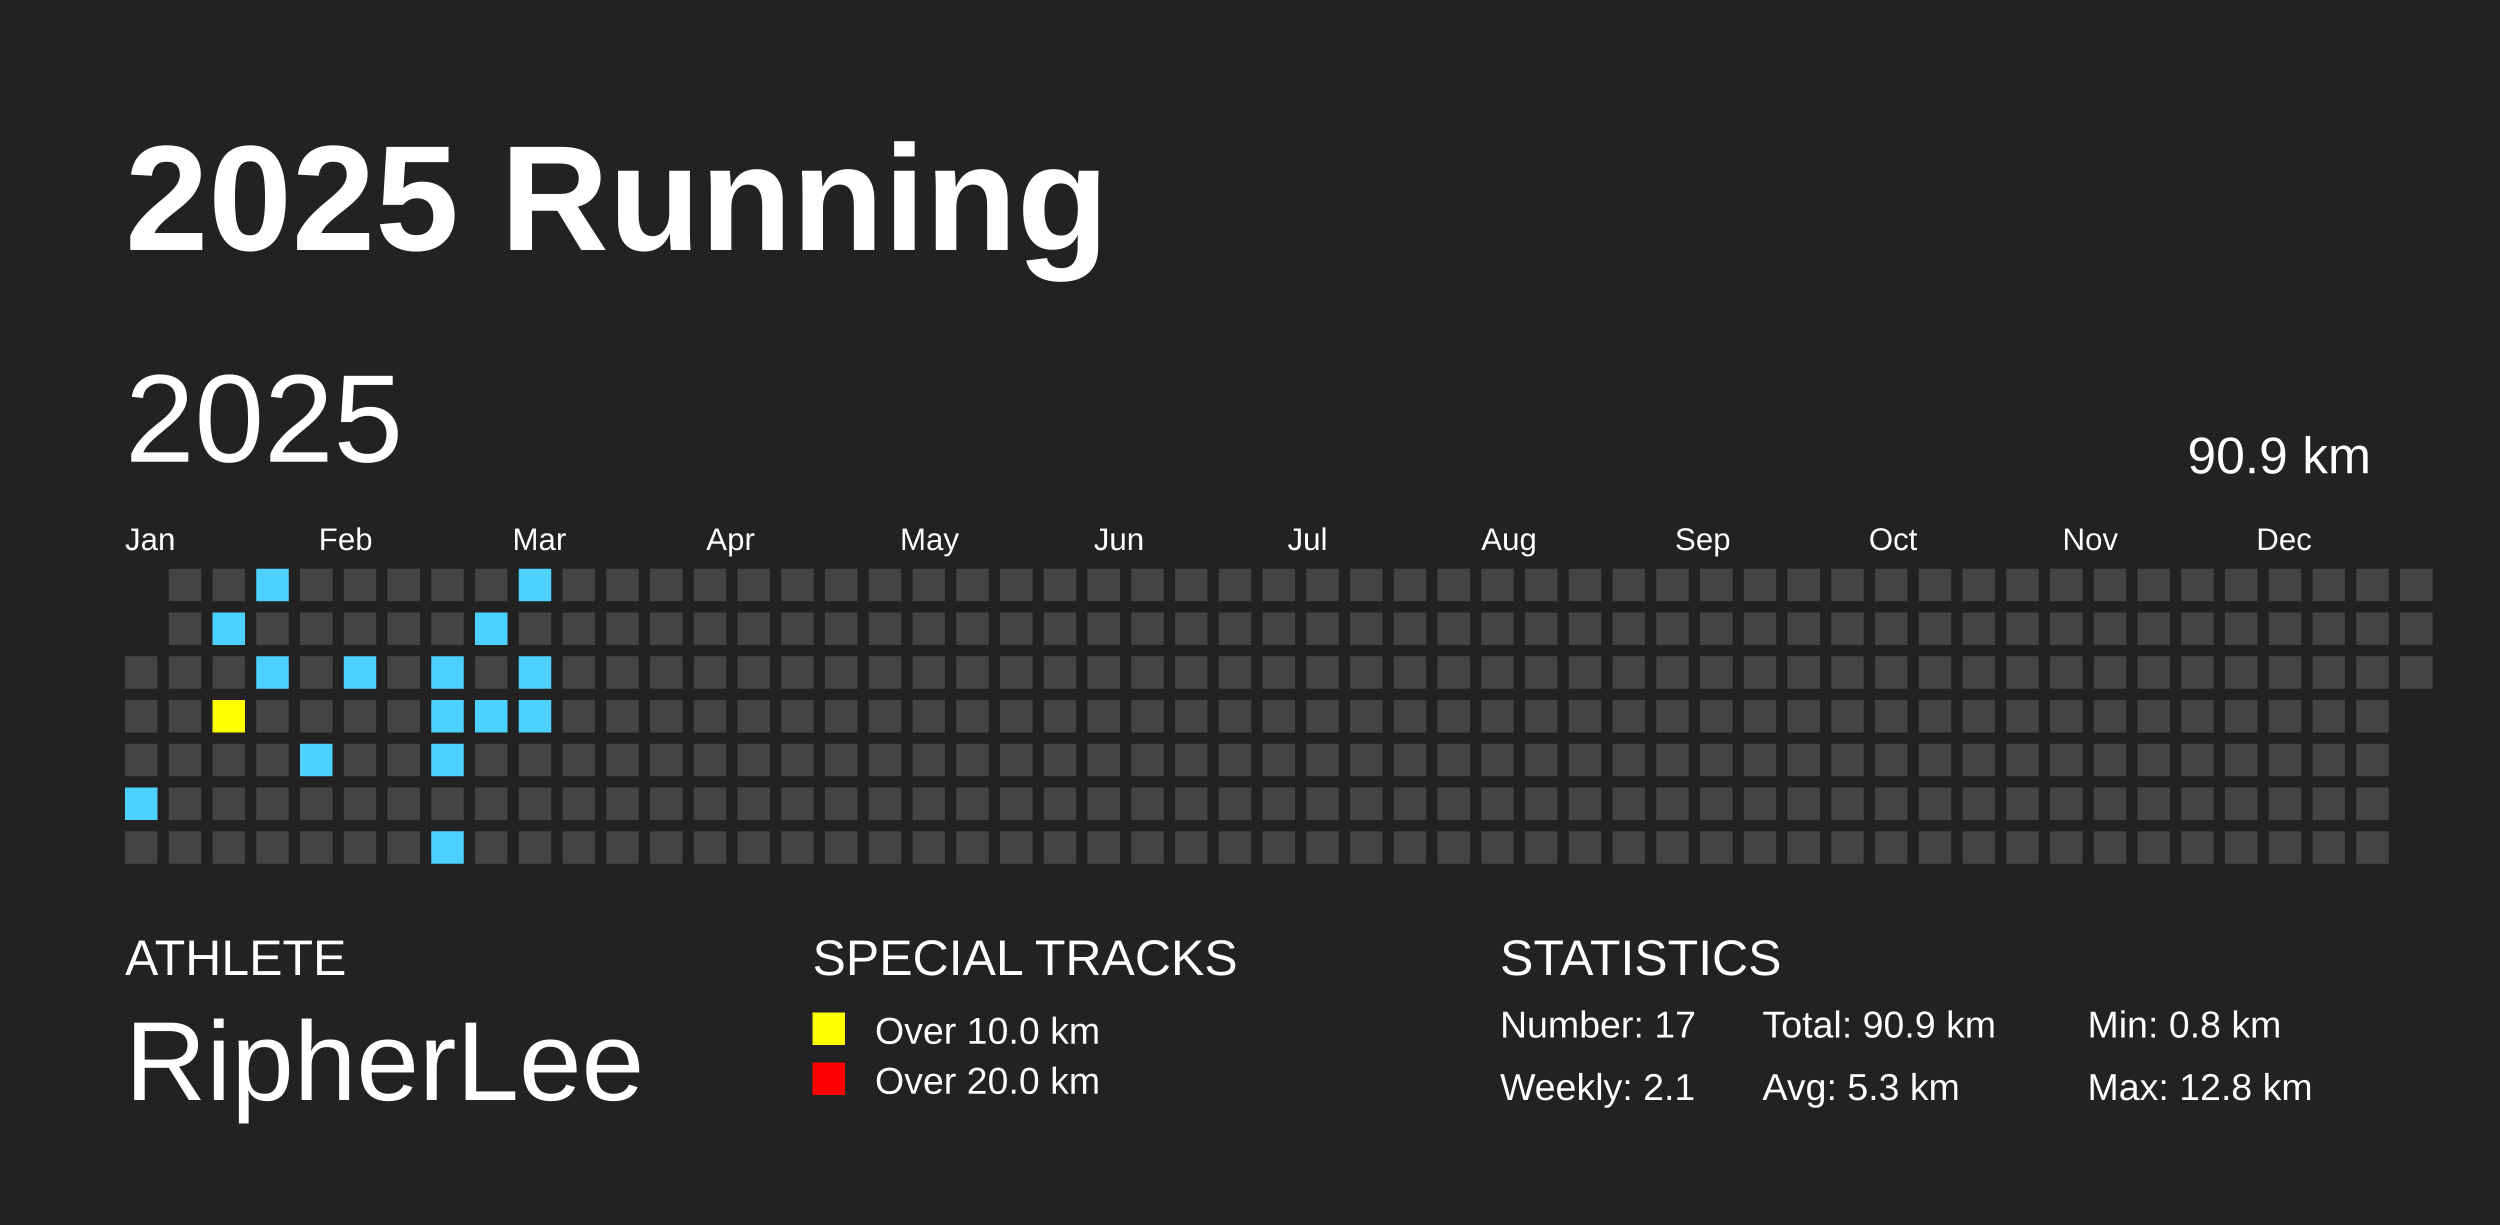
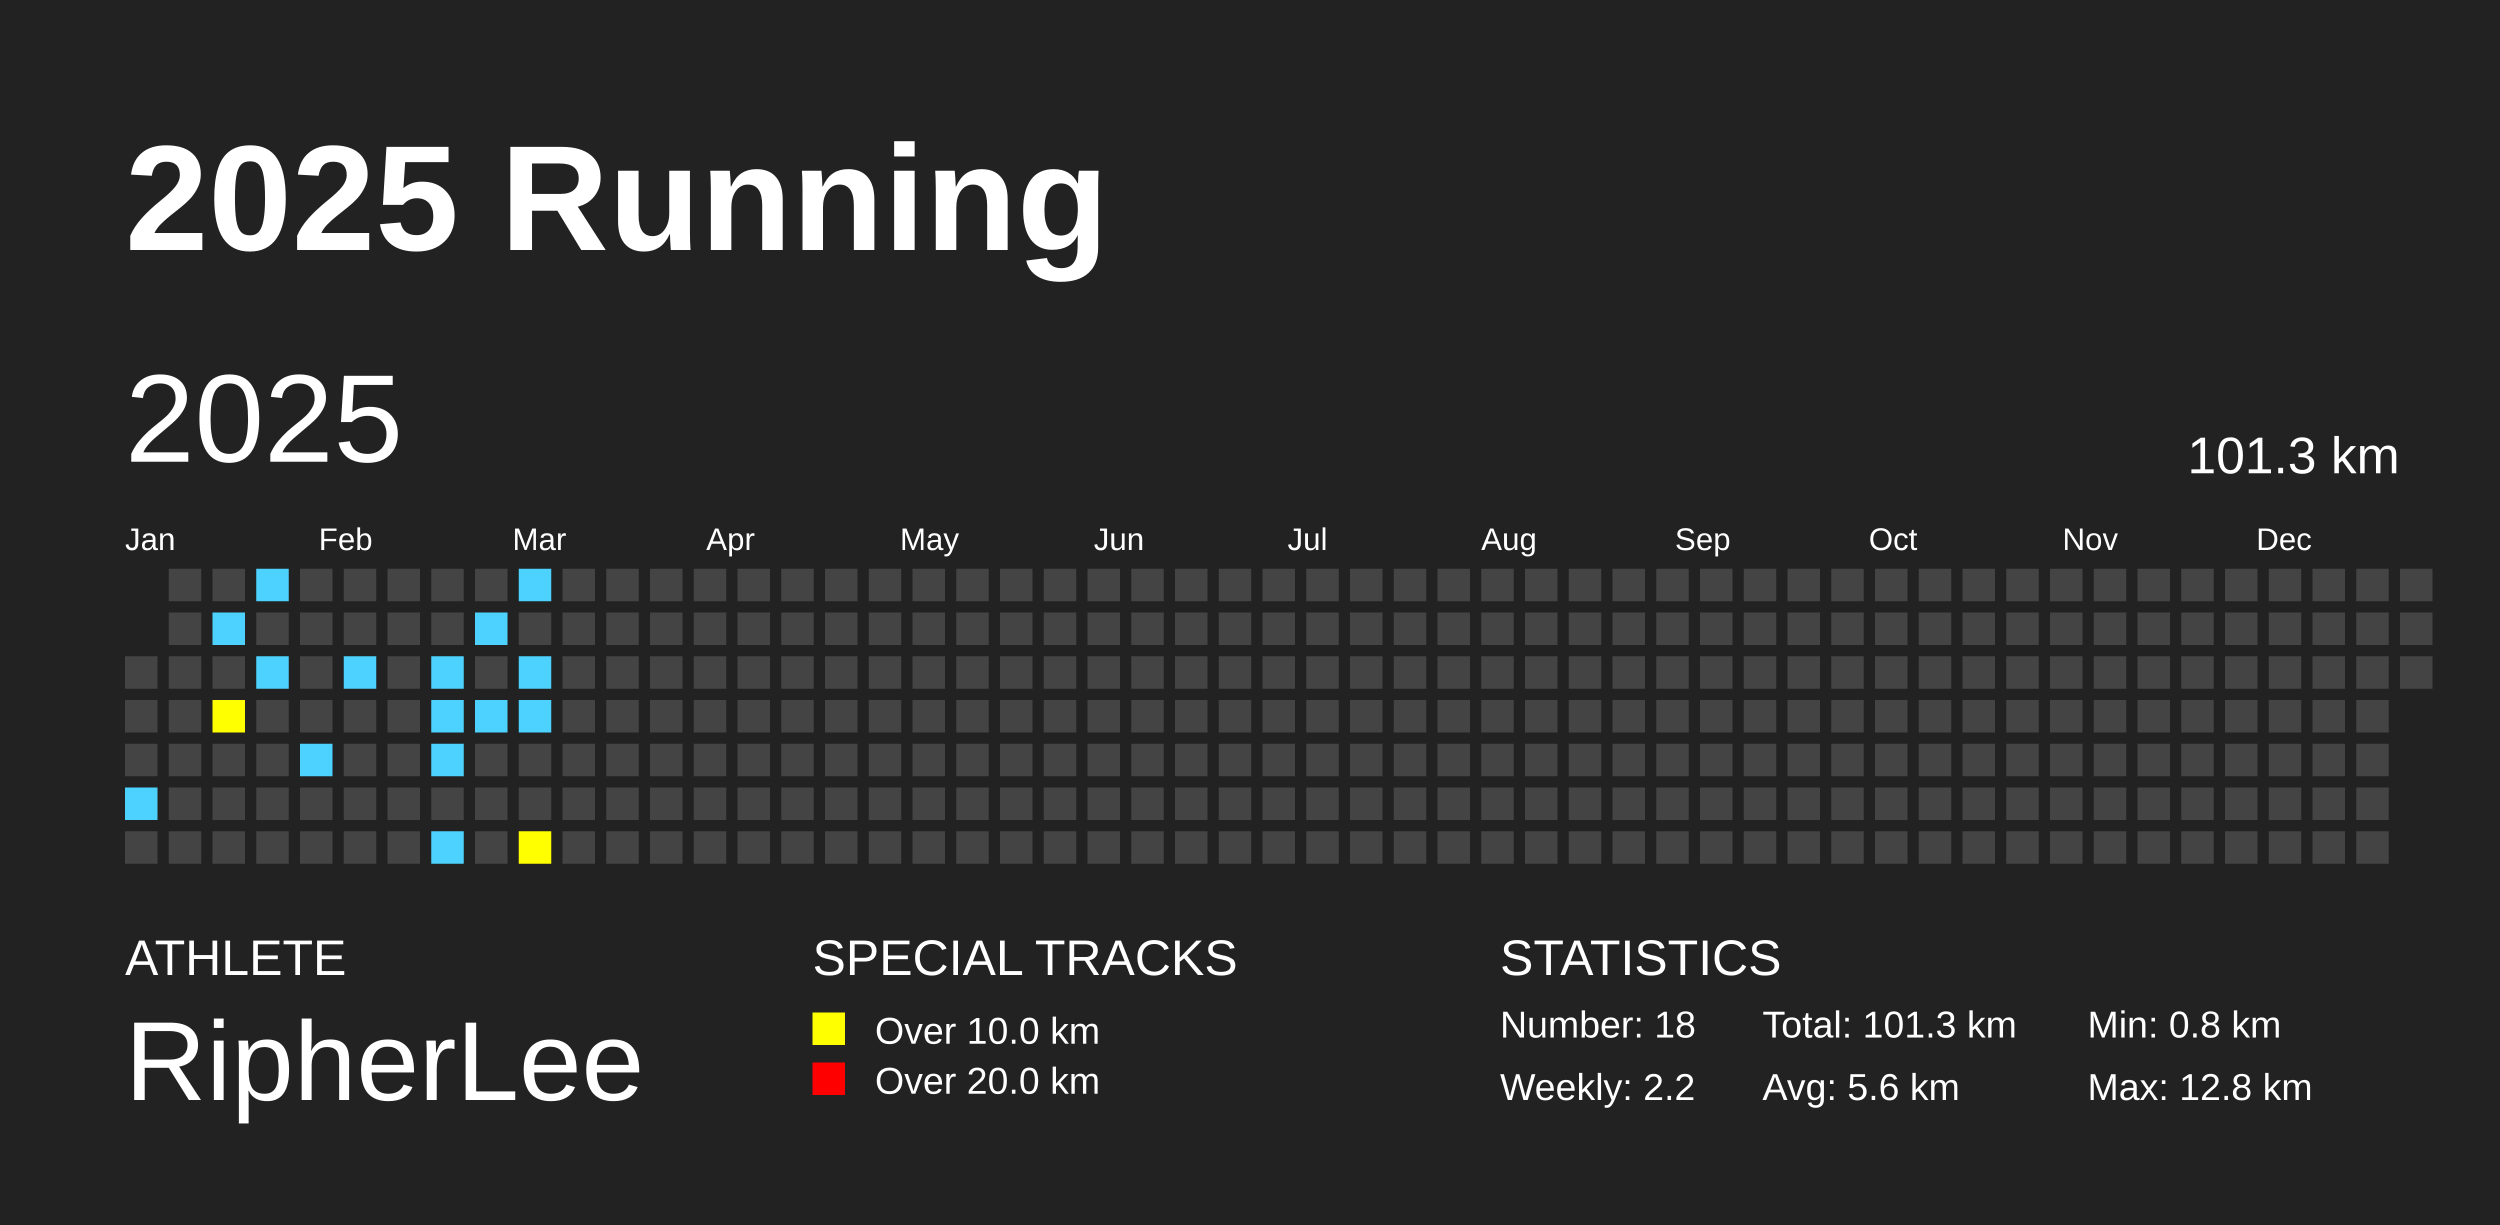
<svg xmlns="http://www.w3.org/2000/svg" baseProfile="full" height="98mm" version="1.1" viewBox="0,0,200,98" width="200mm">
  <defs />
  <rect fill="#222222" height="98" width="200" x="0" y="0" />
  <text fill="#FFFFFF" style="font-size:12px; font-family:Arial; font-weight:bold;" x="10" y="20">2025 Running</text>
  <text fill="#FFFFFF" style="font-size:4px; font-family:Arial" x="10" y="78">ATHLETE</text>
  <text fill="#FFFFFF" style="font-size:9px; font-family:Arial" x="10" y="88">RipherLee</text>
  <text fill="#FFFFFF" style="font-size:4px; font-family:Arial" x="65" y="78">SPECIAL TRACKS</text>
  <rect fill="yellow" height="2.6" width="2.6" x="65" y="81" />
  <text fill="#FFFFFF" style="font-size:3px; font-family:Arial" x="70" y="83.5">Over 10.0 km</text>
  <rect fill="red" height="2.6" width="2.6" x="65" y="85" />
  <text fill="#FFFFFF" style="font-size:3px; font-family:Arial" x="70" y="87.5">Over 20.0 km</text>
  <text fill="#FFFFFF" style="font-size:4px; font-family:Arial" x="120" y="78">STATISTICS</text>
-   <text fill="#FFFFFF" style="font-size:3px; font-family:Arial" x="120" y="83">Number: 17</text>
-   <text fill="#FFFFFF" style="font-size:3px; font-family:Arial" x="120" y="88">Weekly: 2.1</text>
-   <text fill="#FFFFFF" style="font-size:3px; font-family:Arial" x="141" y="83">Total: 90.9 km</text>
-   <text fill="#FFFFFF" style="font-size:3px; font-family:Arial" x="141" y="88">Avg: 5.3 km</text>
+   <text fill="#FFFFFF" style="font-size:3px; font-family:Arial" x="120" y="83">Number: 18</text>
+   <text fill="#FFFFFF" style="font-size:3px; font-family:Arial" x="120" y="88">Weekly: 2.2</text>
+   <text fill="#FFFFFF" style="font-size:3px; font-family:Arial" x="141" y="83">Total: 101.3 km</text>
+   <text fill="#FFFFFF" style="font-size:3px; font-family:Arial" x="141" y="88">Avg: 5.6 km</text>
  <text fill="#FFFFFF" style="font-size:3px; font-family:Arial" x="167" y="83">Min: 0.8 km</text>
  <text fill="#FFFFFF" style="font-size:3px; font-family:Arial" x="167" y="88">Max: 12.8 km</text>
  <text dominant-baseline="hanging" fill="#FFFFFF" style="font-size:10.0px; font-family:Arial;" x="10" y="30">2025</text>
-   <text dominant-baseline="hanging" fill="#FFFFFF" style="font-size:4.125px; font-family:Arial;" x="175" y="35">90.9 km</text>
+   <text dominant-baseline="hanging" fill="#FFFFFF" style="font-size:4.125px; font-family:Arial;" x="175" y="35">101.3 km</text>
  <text fill="#FFFFFF" style="font-size:2.5px; font-family:Arial" x="10.0" y="44">Jan</text>
  <text fill="#FFFFFF" style="font-size:2.5px; font-family:Arial" x="25.5" y="44">Feb</text>
  <text fill="#FFFFFF" style="font-size:2.5px; font-family:Arial" x="41.0" y="44">Mar</text>
  <text fill="#FFFFFF" style="font-size:2.5px; font-family:Arial" x="56.5" y="44">Apr</text>
  <text fill="#FFFFFF" style="font-size:2.5px; font-family:Arial" x="72.0" y="44">May</text>
  <text fill="#FFFFFF" style="font-size:2.5px; font-family:Arial" x="87.5" y="44">Jun</text>
  <text fill="#FFFFFF" style="font-size:2.5px; font-family:Arial" x="103.0" y="44">Jul</text>
  <text fill="#FFFFFF" style="font-size:2.5px; font-family:Arial" x="118.5" y="44">Aug</text>
  <text fill="#FFFFFF" style="font-size:2.5px; font-family:Arial" x="134.0" y="44">Sep</text>
  <text fill="#FFFFFF" style="font-size:2.5px; font-family:Arial" x="149.5" y="44">Oct</text>
  <text fill="#FFFFFF" style="font-size:2.5px; font-family:Arial" x="165.0" y="44">Nov</text>
  <text fill="#FFFFFF" style="font-size:2.5px; font-family:Arial" x="180.5" y="44">Dec</text>
  <rect fill="#444444" height="2.6" width="2.6" x="10.0" y="52.5" />
  <rect fill="#444444" height="2.6" width="2.6" x="10.0" y="56.0" />
  <rect fill="#444444" height="2.6" width="2.6" x="10.0" y="59.5" />
  <rect fill="#4DD2FF" height="2.6" width="2.6" x="10.0" y="63.0" />
  <rect fill="#444444" height="2.6" width="2.6" x="10.0" y="66.5" />
  <rect fill="#444444" height="2.6" width="2.6" x="13.5" y="45.5" />
  <rect fill="#444444" height="2.6" width="2.6" x="13.5" y="49.0" />
  <rect fill="#444444" height="2.6" width="2.6" x="13.5" y="52.5" />
  <rect fill="#444444" height="2.6" width="2.6" x="13.5" y="56.0" />
  <rect fill="#444444" height="2.6" width="2.6" x="13.5" y="59.5" />
  <rect fill="#444444" height="2.6" width="2.6" x="13.5" y="63.0" />
  <rect fill="#444444" height="2.6" width="2.6" x="13.5" y="66.5" />
  <rect fill="#444444" height="2.6" width="2.6" x="17.0" y="45.5" />
  <rect fill="#4DD2FF" height="2.6" width="2.6" x="17.0" y="49.0" />
  <rect fill="#444444" height="2.6" width="2.6" x="17.0" y="52.5" />
  <rect fill="yellow" height="2.6" width="2.6" x="17.0" y="56.0" />
  <rect fill="#444444" height="2.6" width="2.6" x="17.0" y="59.5" />
  <rect fill="#444444" height="2.6" width="2.6" x="17.0" y="63.0" />
  <rect fill="#444444" height="2.6" width="2.6" x="17.0" y="66.5" />
  <rect fill="#4DD2FF" height="2.6" width="2.6" x="20.5" y="45.5" />
  <rect fill="#444444" height="2.6" width="2.6" x="20.5" y="49.0" />
  <rect fill="#4DD2FF" height="2.6" width="2.6" x="20.5" y="52.5" />
  <rect fill="#444444" height="2.6" width="2.6" x="20.5" y="56.0" />
  <rect fill="#444444" height="2.6" width="2.6" x="20.5" y="59.5" />
  <rect fill="#444444" height="2.6" width="2.6" x="20.5" y="63.0" />
  <rect fill="#444444" height="2.6" width="2.6" x="20.5" y="66.5" />
  <rect fill="#444444" height="2.6" width="2.6" x="24.0" y="45.5" />
  <rect fill="#444444" height="2.6" width="2.6" x="24.0" y="49.0" />
  <rect fill="#444444" height="2.6" width="2.6" x="24.0" y="52.5" />
  <rect fill="#444444" height="2.6" width="2.6" x="24.0" y="56.0" />
  <rect fill="#4DD2FF" height="2.6" width="2.6" x="24.0" y="59.5" />
  <rect fill="#444444" height="2.6" width="2.6" x="24.0" y="63.0" />
  <rect fill="#444444" height="2.6" width="2.6" x="24.0" y="66.5" />
  <rect fill="#444444" height="2.6" width="2.6" x="27.5" y="45.5" />
  <rect fill="#444444" height="2.6" width="2.6" x="27.5" y="49.0" />
  <rect fill="#4DD2FF" height="2.6" width="2.6" x="27.5" y="52.5" />
  <rect fill="#444444" height="2.6" width="2.6" x="27.5" y="56.0" />
  <rect fill="#444444" height="2.6" width="2.6" x="27.5" y="59.5" />
  <rect fill="#444444" height="2.6" width="2.6" x="27.5" y="63.0" />
  <rect fill="#444444" height="2.6" width="2.6" x="27.5" y="66.5" />
  <rect fill="#444444" height="2.6" width="2.6" x="31.0" y="45.5" />
  <rect fill="#444444" height="2.6" width="2.6" x="31.0" y="49.0" />
  <rect fill="#444444" height="2.6" width="2.6" x="31.0" y="52.5" />
  <rect fill="#444444" height="2.6" width="2.6" x="31.0" y="56.0" />
  <rect fill="#444444" height="2.6" width="2.6" x="31.0" y="59.5" />
  <rect fill="#444444" height="2.6" width="2.6" x="31.0" y="63.0" />
  <rect fill="#444444" height="2.6" width="2.6" x="31.0" y="66.5" />
  <rect fill="#444444" height="2.6" width="2.6" x="34.5" y="45.5" />
  <rect fill="#444444" height="2.6" width="2.6" x="34.5" y="49.0" />
  <rect fill="#4DD2FF" height="2.6" width="2.6" x="34.5" y="52.5" />
  <rect fill="#4DD2FF" height="2.6" width="2.6" x="34.5" y="56.0" />
  <rect fill="#4DD2FF" height="2.6" width="2.6" x="34.5" y="59.5" />
  <rect fill="#444444" height="2.6" width="2.6" x="34.5" y="63.0" />
  <rect fill="#4DD2FF" height="2.6" width="2.6" x="34.5" y="66.5" />
  <rect fill="#444444" height="2.6" width="2.6" x="38.0" y="45.5" />
  <rect fill="#4DD2FF" height="2.6" width="2.6" x="38.0" y="49.0" />
  <rect fill="#444444" height="2.6" width="2.6" x="38.0" y="52.5" />
  <rect fill="#4DD2FF" height="2.6" width="2.6" x="38.0" y="56.0" />
  <rect fill="#444444" height="2.6" width="2.6" x="38.0" y="59.5" />
  <rect fill="#444444" height="2.6" width="2.6" x="38.0" y="63.0" />
  <rect fill="#444444" height="2.6" width="2.6" x="38.0" y="66.5" />
  <rect fill="#4DD2FF" height="2.6" width="2.6" x="41.5" y="45.5" />
  <rect fill="#444444" height="2.6" width="2.6" x="41.5" y="49.0" />
  <rect fill="#4DD2FF" height="2.6" width="2.6" x="41.5" y="52.5" />
  <rect fill="#4DD2FF" height="2.6" width="2.6" x="41.5" y="56.0" />
  <rect fill="#444444" height="2.6" width="2.6" x="41.5" y="59.5" />
  <rect fill="#444444" height="2.6" width="2.6" x="41.5" y="63.0" />
-   <rect fill="#444444" height="2.6" width="2.6" x="41.5" y="66.5" />
+   <rect fill="yellow" height="2.6" width="2.6" x="41.5" y="66.5" />
  <rect fill="#444444" height="2.6" width="2.6" x="45.0" y="45.5" />
  <rect fill="#444444" height="2.6" width="2.6" x="45.0" y="49.0" />
  <rect fill="#444444" height="2.6" width="2.6" x="45.0" y="52.5" />
  <rect fill="#444444" height="2.6" width="2.6" x="45.0" y="56.0" />
  <rect fill="#444444" height="2.6" width="2.6" x="45.0" y="59.5" />
  <rect fill="#444444" height="2.6" width="2.6" x="45.0" y="63.0" />
  <rect fill="#444444" height="2.6" width="2.6" x="45.0" y="66.5" />
  <rect fill="#444444" height="2.6" width="2.6" x="48.5" y="45.5" />
  <rect fill="#444444" height="2.6" width="2.6" x="48.5" y="49.0" />
  <rect fill="#444444" height="2.6" width="2.6" x="48.5" y="52.5" />
  <rect fill="#444444" height="2.6" width="2.6" x="48.5" y="56.0" />
  <rect fill="#444444" height="2.6" width="2.6" x="48.5" y="59.5" />
  <rect fill="#444444" height="2.6" width="2.6" x="48.5" y="63.0" />
  <rect fill="#444444" height="2.6" width="2.6" x="48.5" y="66.5" />
  <rect fill="#444444" height="2.6" width="2.6" x="52.0" y="45.5" />
  <rect fill="#444444" height="2.6" width="2.6" x="52.0" y="49.0" />
  <rect fill="#444444" height="2.6" width="2.6" x="52.0" y="52.5" />
  <rect fill="#444444" height="2.6" width="2.6" x="52.0" y="56.0" />
  <rect fill="#444444" height="2.6" width="2.6" x="52.0" y="59.5" />
  <rect fill="#444444" height="2.6" width="2.6" x="52.0" y="63.0" />
  <rect fill="#444444" height="2.6" width="2.6" x="52.0" y="66.5" />
  <rect fill="#444444" height="2.6" width="2.6" x="55.5" y="45.5" />
  <rect fill="#444444" height="2.6" width="2.6" x="55.5" y="49.0" />
  <rect fill="#444444" height="2.6" width="2.6" x="55.5" y="52.5" />
  <rect fill="#444444" height="2.6" width="2.6" x="55.5" y="56.0" />
  <rect fill="#444444" height="2.6" width="2.6" x="55.5" y="59.5" />
  <rect fill="#444444" height="2.6" width="2.6" x="55.5" y="63.0" />
  <rect fill="#444444" height="2.6" width="2.6" x="55.5" y="66.5" />
  <rect fill="#444444" height="2.6" width="2.6" x="59.0" y="45.5" />
  <rect fill="#444444" height="2.6" width="2.6" x="59.0" y="49.0" />
  <rect fill="#444444" height="2.6" width="2.6" x="59.0" y="52.5" />
  <rect fill="#444444" height="2.6" width="2.6" x="59.0" y="56.0" />
  <rect fill="#444444" height="2.6" width="2.6" x="59.0" y="59.5" />
  <rect fill="#444444" height="2.6" width="2.6" x="59.0" y="63.0" />
  <rect fill="#444444" height="2.6" width="2.6" x="59.0" y="66.5" />
  <rect fill="#444444" height="2.6" width="2.6" x="62.5" y="45.5" />
  <rect fill="#444444" height="2.6" width="2.6" x="62.5" y="49.0" />
  <rect fill="#444444" height="2.6" width="2.6" x="62.5" y="52.5" />
  <rect fill="#444444" height="2.6" width="2.6" x="62.5" y="56.0" />
  <rect fill="#444444" height="2.6" width="2.6" x="62.5" y="59.5" />
  <rect fill="#444444" height="2.6" width="2.6" x="62.5" y="63.0" />
  <rect fill="#444444" height="2.6" width="2.6" x="62.5" y="66.5" />
  <rect fill="#444444" height="2.6" width="2.6" x="66.0" y="45.5" />
  <rect fill="#444444" height="2.6" width="2.6" x="66.0" y="49.0" />
  <rect fill="#444444" height="2.6" width="2.6" x="66.0" y="52.5" />
  <rect fill="#444444" height="2.6" width="2.6" x="66.0" y="56.0" />
  <rect fill="#444444" height="2.6" width="2.6" x="66.0" y="59.5" />
  <rect fill="#444444" height="2.6" width="2.6" x="66.0" y="63.0" />
  <rect fill="#444444" height="2.6" width="2.6" x="66.0" y="66.5" />
  <rect fill="#444444" height="2.6" width="2.6" x="69.5" y="45.5" />
  <rect fill="#444444" height="2.6" width="2.6" x="69.5" y="49.0" />
  <rect fill="#444444" height="2.6" width="2.6" x="69.5" y="52.5" />
  <rect fill="#444444" height="2.6" width="2.6" x="69.5" y="56.0" />
  <rect fill="#444444" height="2.6" width="2.6" x="69.5" y="59.5" />
  <rect fill="#444444" height="2.6" width="2.6" x="69.5" y="63.0" />
  <rect fill="#444444" height="2.6" width="2.6" x="69.5" y="66.5" />
  <rect fill="#444444" height="2.6" width="2.6" x="73.0" y="45.5" />
  <rect fill="#444444" height="2.6" width="2.6" x="73.0" y="49.0" />
  <rect fill="#444444" height="2.6" width="2.6" x="73.0" y="52.5" />
  <rect fill="#444444" height="2.6" width="2.6" x="73.0" y="56.0" />
  <rect fill="#444444" height="2.6" width="2.6" x="73.0" y="59.5" />
  <rect fill="#444444" height="2.6" width="2.6" x="73.0" y="63.0" />
  <rect fill="#444444" height="2.6" width="2.6" x="73.0" y="66.5" />
  <rect fill="#444444" height="2.6" width="2.6" x="76.5" y="45.5" />
  <rect fill="#444444" height="2.6" width="2.6" x="76.5" y="49.0" />
  <rect fill="#444444" height="2.6" width="2.6" x="76.5" y="52.5" />
  <rect fill="#444444" height="2.6" width="2.6" x="76.5" y="56.0" />
  <rect fill="#444444" height="2.6" width="2.6" x="76.5" y="59.5" />
  <rect fill="#444444" height="2.6" width="2.6" x="76.5" y="63.0" />
  <rect fill="#444444" height="2.6" width="2.6" x="76.5" y="66.5" />
  <rect fill="#444444" height="2.6" width="2.6" x="80.0" y="45.5" />
  <rect fill="#444444" height="2.6" width="2.6" x="80.0" y="49.0" />
  <rect fill="#444444" height="2.6" width="2.6" x="80.0" y="52.5" />
  <rect fill="#444444" height="2.6" width="2.6" x="80.0" y="56.0" />
  <rect fill="#444444" height="2.6" width="2.6" x="80.0" y="59.5" />
  <rect fill="#444444" height="2.6" width="2.6" x="80.0" y="63.0" />
  <rect fill="#444444" height="2.6" width="2.6" x="80.0" y="66.5" />
  <rect fill="#444444" height="2.6" width="2.6" x="83.5" y="45.5" />
  <rect fill="#444444" height="2.6" width="2.6" x="83.5" y="49.0" />
  <rect fill="#444444" height="2.6" width="2.6" x="83.5" y="52.5" />
  <rect fill="#444444" height="2.6" width="2.6" x="83.5" y="56.0" />
  <rect fill="#444444" height="2.6" width="2.6" x="83.5" y="59.5" />
  <rect fill="#444444" height="2.6" width="2.6" x="83.5" y="63.0" />
  <rect fill="#444444" height="2.6" width="2.6" x="83.5" y="66.5" />
  <rect fill="#444444" height="2.6" width="2.6" x="87.0" y="45.5" />
  <rect fill="#444444" height="2.6" width="2.6" x="87.0" y="49.0" />
  <rect fill="#444444" height="2.6" width="2.6" x="87.0" y="52.5" />
  <rect fill="#444444" height="2.6" width="2.6" x="87.0" y="56.0" />
  <rect fill="#444444" height="2.6" width="2.6" x="87.0" y="59.5" />
  <rect fill="#444444" height="2.6" width="2.6" x="87.0" y="63.0" />
  <rect fill="#444444" height="2.6" width="2.6" x="87.0" y="66.5" />
  <rect fill="#444444" height="2.6" width="2.6" x="90.5" y="45.5" />
  <rect fill="#444444" height="2.6" width="2.6" x="90.5" y="49.0" />
  <rect fill="#444444" height="2.6" width="2.6" x="90.5" y="52.5" />
  <rect fill="#444444" height="2.6" width="2.6" x="90.5" y="56.0" />
  <rect fill="#444444" height="2.6" width="2.6" x="90.5" y="59.5" />
  <rect fill="#444444" height="2.6" width="2.6" x="90.5" y="63.0" />
  <rect fill="#444444" height="2.6" width="2.6" x="90.5" y="66.5" />
  <rect fill="#444444" height="2.6" width="2.6" x="94.0" y="45.5" />
  <rect fill="#444444" height="2.6" width="2.6" x="94.0" y="49.0" />
  <rect fill="#444444" height="2.6" width="2.6" x="94.0" y="52.5" />
  <rect fill="#444444" height="2.6" width="2.6" x="94.0" y="56.0" />
  <rect fill="#444444" height="2.6" width="2.6" x="94.0" y="59.5" />
  <rect fill="#444444" height="2.6" width="2.6" x="94.0" y="63.0" />
  <rect fill="#444444" height="2.6" width="2.6" x="94.0" y="66.5" />
  <rect fill="#444444" height="2.6" width="2.6" x="97.5" y="45.5" />
  <rect fill="#444444" height="2.6" width="2.6" x="97.5" y="49.0" />
  <rect fill="#444444" height="2.6" width="2.6" x="97.5" y="52.5" />
  <rect fill="#444444" height="2.6" width="2.6" x="97.5" y="56.0" />
  <rect fill="#444444" height="2.6" width="2.6" x="97.5" y="59.5" />
  <rect fill="#444444" height="2.6" width="2.6" x="97.5" y="63.0" />
  <rect fill="#444444" height="2.6" width="2.6" x="97.5" y="66.5" />
  <rect fill="#444444" height="2.6" width="2.6" x="101.0" y="45.5" />
  <rect fill="#444444" height="2.6" width="2.6" x="101.0" y="49.0" />
  <rect fill="#444444" height="2.6" width="2.6" x="101.0" y="52.5" />
  <rect fill="#444444" height="2.6" width="2.6" x="101.0" y="56.0" />
  <rect fill="#444444" height="2.6" width="2.6" x="101.0" y="59.5" />
  <rect fill="#444444" height="2.6" width="2.6" x="101.0" y="63.0" />
  <rect fill="#444444" height="2.6" width="2.6" x="101.0" y="66.5" />
  <rect fill="#444444" height="2.6" width="2.6" x="104.5" y="45.5" />
  <rect fill="#444444" height="2.6" width="2.6" x="104.5" y="49.0" />
  <rect fill="#444444" height="2.6" width="2.6" x="104.5" y="52.5" />
  <rect fill="#444444" height="2.6" width="2.6" x="104.5" y="56.0" />
  <rect fill="#444444" height="2.6" width="2.6" x="104.5" y="59.5" />
  <rect fill="#444444" height="2.6" width="2.6" x="104.5" y="63.0" />
  <rect fill="#444444" height="2.6" width="2.6" x="104.5" y="66.5" />
  <rect fill="#444444" height="2.6" width="2.6" x="108.0" y="45.5" />
  <rect fill="#444444" height="2.6" width="2.6" x="108.0" y="49.0" />
  <rect fill="#444444" height="2.6" width="2.6" x="108.0" y="52.5" />
  <rect fill="#444444" height="2.6" width="2.6" x="108.0" y="56.0" />
  <rect fill="#444444" height="2.6" width="2.6" x="108.0" y="59.5" />
  <rect fill="#444444" height="2.6" width="2.6" x="108.0" y="63.0" />
  <rect fill="#444444" height="2.6" width="2.6" x="108.0" y="66.5" />
  <rect fill="#444444" height="2.6" width="2.6" x="111.5" y="45.5" />
  <rect fill="#444444" height="2.6" width="2.6" x="111.5" y="49.0" />
  <rect fill="#444444" height="2.6" width="2.6" x="111.5" y="52.5" />
  <rect fill="#444444" height="2.6" width="2.6" x="111.5" y="56.0" />
  <rect fill="#444444" height="2.6" width="2.6" x="111.5" y="59.5" />
  <rect fill="#444444" height="2.6" width="2.6" x="111.5" y="63.0" />
  <rect fill="#444444" height="2.6" width="2.6" x="111.5" y="66.5" />
  <rect fill="#444444" height="2.6" width="2.6" x="115.0" y="45.5" />
  <rect fill="#444444" height="2.6" width="2.6" x="115.0" y="49.0" />
  <rect fill="#444444" height="2.6" width="2.6" x="115.0" y="52.5" />
  <rect fill="#444444" height="2.6" width="2.6" x="115.0" y="56.0" />
  <rect fill="#444444" height="2.6" width="2.6" x="115.0" y="59.5" />
  <rect fill="#444444" height="2.6" width="2.6" x="115.0" y="63.0" />
  <rect fill="#444444" height="2.6" width="2.6" x="115.0" y="66.5" />
  <rect fill="#444444" height="2.6" width="2.6" x="118.5" y="45.5" />
  <rect fill="#444444" height="2.6" width="2.6" x="118.5" y="49.0" />
  <rect fill="#444444" height="2.6" width="2.6" x="118.5" y="52.5" />
  <rect fill="#444444" height="2.6" width="2.6" x="118.5" y="56.0" />
  <rect fill="#444444" height="2.6" width="2.6" x="118.5" y="59.5" />
  <rect fill="#444444" height="2.6" width="2.6" x="118.5" y="63.0" />
  <rect fill="#444444" height="2.6" width="2.6" x="118.5" y="66.5" />
  <rect fill="#444444" height="2.6" width="2.6" x="122.0" y="45.5" />
  <rect fill="#444444" height="2.6" width="2.6" x="122.0" y="49.0" />
  <rect fill="#444444" height="2.6" width="2.6" x="122.0" y="52.5" />
  <rect fill="#444444" height="2.6" width="2.6" x="122.0" y="56.0" />
  <rect fill="#444444" height="2.6" width="2.6" x="122.0" y="59.5" />
  <rect fill="#444444" height="2.6" width="2.6" x="122.0" y="63.0" />
  <rect fill="#444444" height="2.6" width="2.6" x="122.0" y="66.5" />
  <rect fill="#444444" height="2.6" width="2.6" x="125.5" y="45.5" />
  <rect fill="#444444" height="2.6" width="2.6" x="125.5" y="49.0" />
  <rect fill="#444444" height="2.6" width="2.6" x="125.5" y="52.5" />
  <rect fill="#444444" height="2.6" width="2.6" x="125.5" y="56.0" />
  <rect fill="#444444" height="2.6" width="2.6" x="125.5" y="59.5" />
  <rect fill="#444444" height="2.6" width="2.6" x="125.5" y="63.0" />
  <rect fill="#444444" height="2.6" width="2.6" x="125.5" y="66.5" />
  <rect fill="#444444" height="2.6" width="2.6" x="129.0" y="45.5" />
  <rect fill="#444444" height="2.6" width="2.6" x="129.0" y="49.0" />
  <rect fill="#444444" height="2.6" width="2.6" x="129.0" y="52.5" />
  <rect fill="#444444" height="2.6" width="2.6" x="129.0" y="56.0" />
  <rect fill="#444444" height="2.6" width="2.6" x="129.0" y="59.5" />
  <rect fill="#444444" height="2.6" width="2.6" x="129.0" y="63.0" />
  <rect fill="#444444" height="2.6" width="2.6" x="129.0" y="66.5" />
  <rect fill="#444444" height="2.6" width="2.6" x="132.5" y="45.5" />
  <rect fill="#444444" height="2.6" width="2.6" x="132.5" y="49.0" />
  <rect fill="#444444" height="2.6" width="2.6" x="132.5" y="52.5" />
  <rect fill="#444444" height="2.6" width="2.6" x="132.5" y="56.0" />
  <rect fill="#444444" height="2.6" width="2.6" x="132.5" y="59.5" />
  <rect fill="#444444" height="2.6" width="2.6" x="132.5" y="63.0" />
  <rect fill="#444444" height="2.6" width="2.6" x="132.5" y="66.5" />
  <rect fill="#444444" height="2.6" width="2.6" x="136.0" y="45.5" />
  <rect fill="#444444" height="2.6" width="2.6" x="136.0" y="49.0" />
  <rect fill="#444444" height="2.6" width="2.6" x="136.0" y="52.5" />
  <rect fill="#444444" height="2.6" width="2.6" x="136.0" y="56.0" />
  <rect fill="#444444" height="2.6" width="2.6" x="136.0" y="59.5" />
  <rect fill="#444444" height="2.6" width="2.6" x="136.0" y="63.0" />
  <rect fill="#444444" height="2.6" width="2.6" x="136.0" y="66.5" />
  <rect fill="#444444" height="2.6" width="2.6" x="139.5" y="45.5" />
  <rect fill="#444444" height="2.6" width="2.6" x="139.5" y="49.0" />
  <rect fill="#444444" height="2.6" width="2.6" x="139.5" y="52.5" />
  <rect fill="#444444" height="2.6" width="2.6" x="139.5" y="56.0" />
  <rect fill="#444444" height="2.6" width="2.6" x="139.5" y="59.5" />
  <rect fill="#444444" height="2.6" width="2.6" x="139.5" y="63.0" />
  <rect fill="#444444" height="2.6" width="2.6" x="139.5" y="66.5" />
  <rect fill="#444444" height="2.6" width="2.6" x="143.0" y="45.5" />
  <rect fill="#444444" height="2.6" width="2.6" x="143.0" y="49.0" />
  <rect fill="#444444" height="2.6" width="2.6" x="143.0" y="52.5" />
  <rect fill="#444444" height="2.6" width="2.6" x="143.0" y="56.0" />
  <rect fill="#444444" height="2.6" width="2.6" x="143.0" y="59.5" />
  <rect fill="#444444" height="2.6" width="2.6" x="143.0" y="63.0" />
  <rect fill="#444444" height="2.6" width="2.6" x="143.0" y="66.5" />
  <rect fill="#444444" height="2.6" width="2.6" x="146.5" y="45.5" />
  <rect fill="#444444" height="2.6" width="2.6" x="146.5" y="49.0" />
  <rect fill="#444444" height="2.6" width="2.6" x="146.5" y="52.5" />
  <rect fill="#444444" height="2.6" width="2.6" x="146.5" y="56.0" />
  <rect fill="#444444" height="2.6" width="2.6" x="146.5" y="59.5" />
  <rect fill="#444444" height="2.6" width="2.6" x="146.5" y="63.0" />
  <rect fill="#444444" height="2.6" width="2.6" x="146.5" y="66.5" />
  <rect fill="#444444" height="2.6" width="2.6" x="150.0" y="45.5" />
  <rect fill="#444444" height="2.6" width="2.6" x="150.0" y="49.0" />
  <rect fill="#444444" height="2.6" width="2.6" x="150.0" y="52.5" />
  <rect fill="#444444" height="2.6" width="2.6" x="150.0" y="56.0" />
  <rect fill="#444444" height="2.6" width="2.6" x="150.0" y="59.5" />
  <rect fill="#444444" height="2.6" width="2.6" x="150.0" y="63.0" />
  <rect fill="#444444" height="2.6" width="2.6" x="150.0" y="66.5" />
  <rect fill="#444444" height="2.6" width="2.6" x="153.5" y="45.5" />
  <rect fill="#444444" height="2.6" width="2.6" x="153.5" y="49.0" />
  <rect fill="#444444" height="2.6" width="2.6" x="153.5" y="52.5" />
  <rect fill="#444444" height="2.6" width="2.6" x="153.5" y="56.0" />
  <rect fill="#444444" height="2.6" width="2.6" x="153.5" y="59.5" />
  <rect fill="#444444" height="2.6" width="2.6" x="153.5" y="63.0" />
  <rect fill="#444444" height="2.6" width="2.6" x="153.5" y="66.5" />
  <rect fill="#444444" height="2.6" width="2.6" x="157.0" y="45.5" />
  <rect fill="#444444" height="2.6" width="2.6" x="157.0" y="49.0" />
  <rect fill="#444444" height="2.6" width="2.6" x="157.0" y="52.5" />
  <rect fill="#444444" height="2.6" width="2.6" x="157.0" y="56.0" />
  <rect fill="#444444" height="2.6" width="2.6" x="157.0" y="59.5" />
  <rect fill="#444444" height="2.6" width="2.6" x="157.0" y="63.0" />
  <rect fill="#444444" height="2.6" width="2.6" x="157.0" y="66.5" />
  <rect fill="#444444" height="2.6" width="2.6" x="160.5" y="45.5" />
  <rect fill="#444444" height="2.6" width="2.6" x="160.5" y="49.0" />
  <rect fill="#444444" height="2.6" width="2.6" x="160.5" y="52.5" />
  <rect fill="#444444" height="2.6" width="2.6" x="160.5" y="56.0" />
  <rect fill="#444444" height="2.6" width="2.6" x="160.5" y="59.5" />
  <rect fill="#444444" height="2.6" width="2.6" x="160.5" y="63.0" />
  <rect fill="#444444" height="2.6" width="2.6" x="160.5" y="66.5" />
  <rect fill="#444444" height="2.6" width="2.6" x="164.0" y="45.5" />
  <rect fill="#444444" height="2.6" width="2.6" x="164.0" y="49.0" />
  <rect fill="#444444" height="2.6" width="2.6" x="164.0" y="52.5" />
  <rect fill="#444444" height="2.6" width="2.6" x="164.0" y="56.0" />
  <rect fill="#444444" height="2.6" width="2.6" x="164.0" y="59.5" />
  <rect fill="#444444" height="2.6" width="2.6" x="164.0" y="63.0" />
  <rect fill="#444444" height="2.6" width="2.6" x="164.0" y="66.5" />
  <rect fill="#444444" height="2.6" width="2.6" x="167.5" y="45.5" />
  <rect fill="#444444" height="2.6" width="2.6" x="167.5" y="49.0" />
  <rect fill="#444444" height="2.6" width="2.6" x="167.5" y="52.5" />
  <rect fill="#444444" height="2.6" width="2.6" x="167.5" y="56.0" />
  <rect fill="#444444" height="2.6" width="2.6" x="167.5" y="59.5" />
  <rect fill="#444444" height="2.6" width="2.6" x="167.5" y="63.0" />
  <rect fill="#444444" height="2.6" width="2.6" x="167.5" y="66.5" />
  <rect fill="#444444" height="2.6" width="2.6" x="171.0" y="45.5" />
  <rect fill="#444444" height="2.6" width="2.6" x="171.0" y="49.0" />
  <rect fill="#444444" height="2.6" width="2.6" x="171.0" y="52.5" />
  <rect fill="#444444" height="2.6" width="2.6" x="171.0" y="56.0" />
  <rect fill="#444444" height="2.6" width="2.6" x="171.0" y="59.5" />
  <rect fill="#444444" height="2.6" width="2.6" x="171.0" y="63.0" />
  <rect fill="#444444" height="2.6" width="2.6" x="171.0" y="66.5" />
  <rect fill="#444444" height="2.6" width="2.6" x="174.5" y="45.5" />
  <rect fill="#444444" height="2.6" width="2.6" x="174.5" y="49.0" />
  <rect fill="#444444" height="2.6" width="2.6" x="174.5" y="52.5" />
  <rect fill="#444444" height="2.6" width="2.6" x="174.5" y="56.0" />
  <rect fill="#444444" height="2.6" width="2.6" x="174.5" y="59.5" />
  <rect fill="#444444" height="2.6" width="2.6" x="174.5" y="63.0" />
  <rect fill="#444444" height="2.6" width="2.6" x="174.5" y="66.5" />
  <rect fill="#444444" height="2.6" width="2.6" x="178.0" y="45.5" />
  <rect fill="#444444" height="2.6" width="2.6" x="178.0" y="49.0" />
  <rect fill="#444444" height="2.6" width="2.6" x="178.0" y="52.5" />
  <rect fill="#444444" height="2.6" width="2.6" x="178.0" y="56.0" />
  <rect fill="#444444" height="2.6" width="2.6" x="178.0" y="59.5" />
  <rect fill="#444444" height="2.6" width="2.6" x="178.0" y="63.0" />
  <rect fill="#444444" height="2.6" width="2.6" x="178.0" y="66.5" />
  <rect fill="#444444" height="2.6" width="2.6" x="181.5" y="45.5" />
  <rect fill="#444444" height="2.6" width="2.6" x="181.5" y="49.0" />
  <rect fill="#444444" height="2.6" width="2.6" x="181.5" y="52.5" />
  <rect fill="#444444" height="2.6" width="2.6" x="181.5" y="56.0" />
  <rect fill="#444444" height="2.6" width="2.6" x="181.5" y="59.5" />
  <rect fill="#444444" height="2.6" width="2.6" x="181.5" y="63.0" />
  <rect fill="#444444" height="2.6" width="2.6" x="181.5" y="66.5" />
  <rect fill="#444444" height="2.6" width="2.6" x="185.0" y="45.5" />
  <rect fill="#444444" height="2.6" width="2.6" x="185.0" y="49.0" />
  <rect fill="#444444" height="2.6" width="2.6" x="185.0" y="52.5" />
  <rect fill="#444444" height="2.6" width="2.6" x="185.0" y="56.0" />
  <rect fill="#444444" height="2.6" width="2.6" x="185.0" y="59.5" />
  <rect fill="#444444" height="2.6" width="2.6" x="185.0" y="63.0" />
  <rect fill="#444444" height="2.6" width="2.6" x="185.0" y="66.5" />
  <rect fill="#444444" height="2.6" width="2.6" x="188.5" y="45.5" />
  <rect fill="#444444" height="2.6" width="2.6" x="188.5" y="49.0" />
  <rect fill="#444444" height="2.6" width="2.6" x="188.5" y="52.5" />
  <rect fill="#444444" height="2.6" width="2.6" x="188.5" y="56.0" />
  <rect fill="#444444" height="2.6" width="2.6" x="188.5" y="59.5" />
  <rect fill="#444444" height="2.6" width="2.6" x="188.5" y="63.0" />
  <rect fill="#444444" height="2.6" width="2.6" x="188.5" y="66.5" />
  <rect fill="#444444" height="2.6" width="2.6" x="192.0" y="45.5" />
  <rect fill="#444444" height="2.6" width="2.6" x="192.0" y="49.0" />
  <rect fill="#444444" height="2.6" width="2.6" x="192.0" y="52.5" />
</svg>
